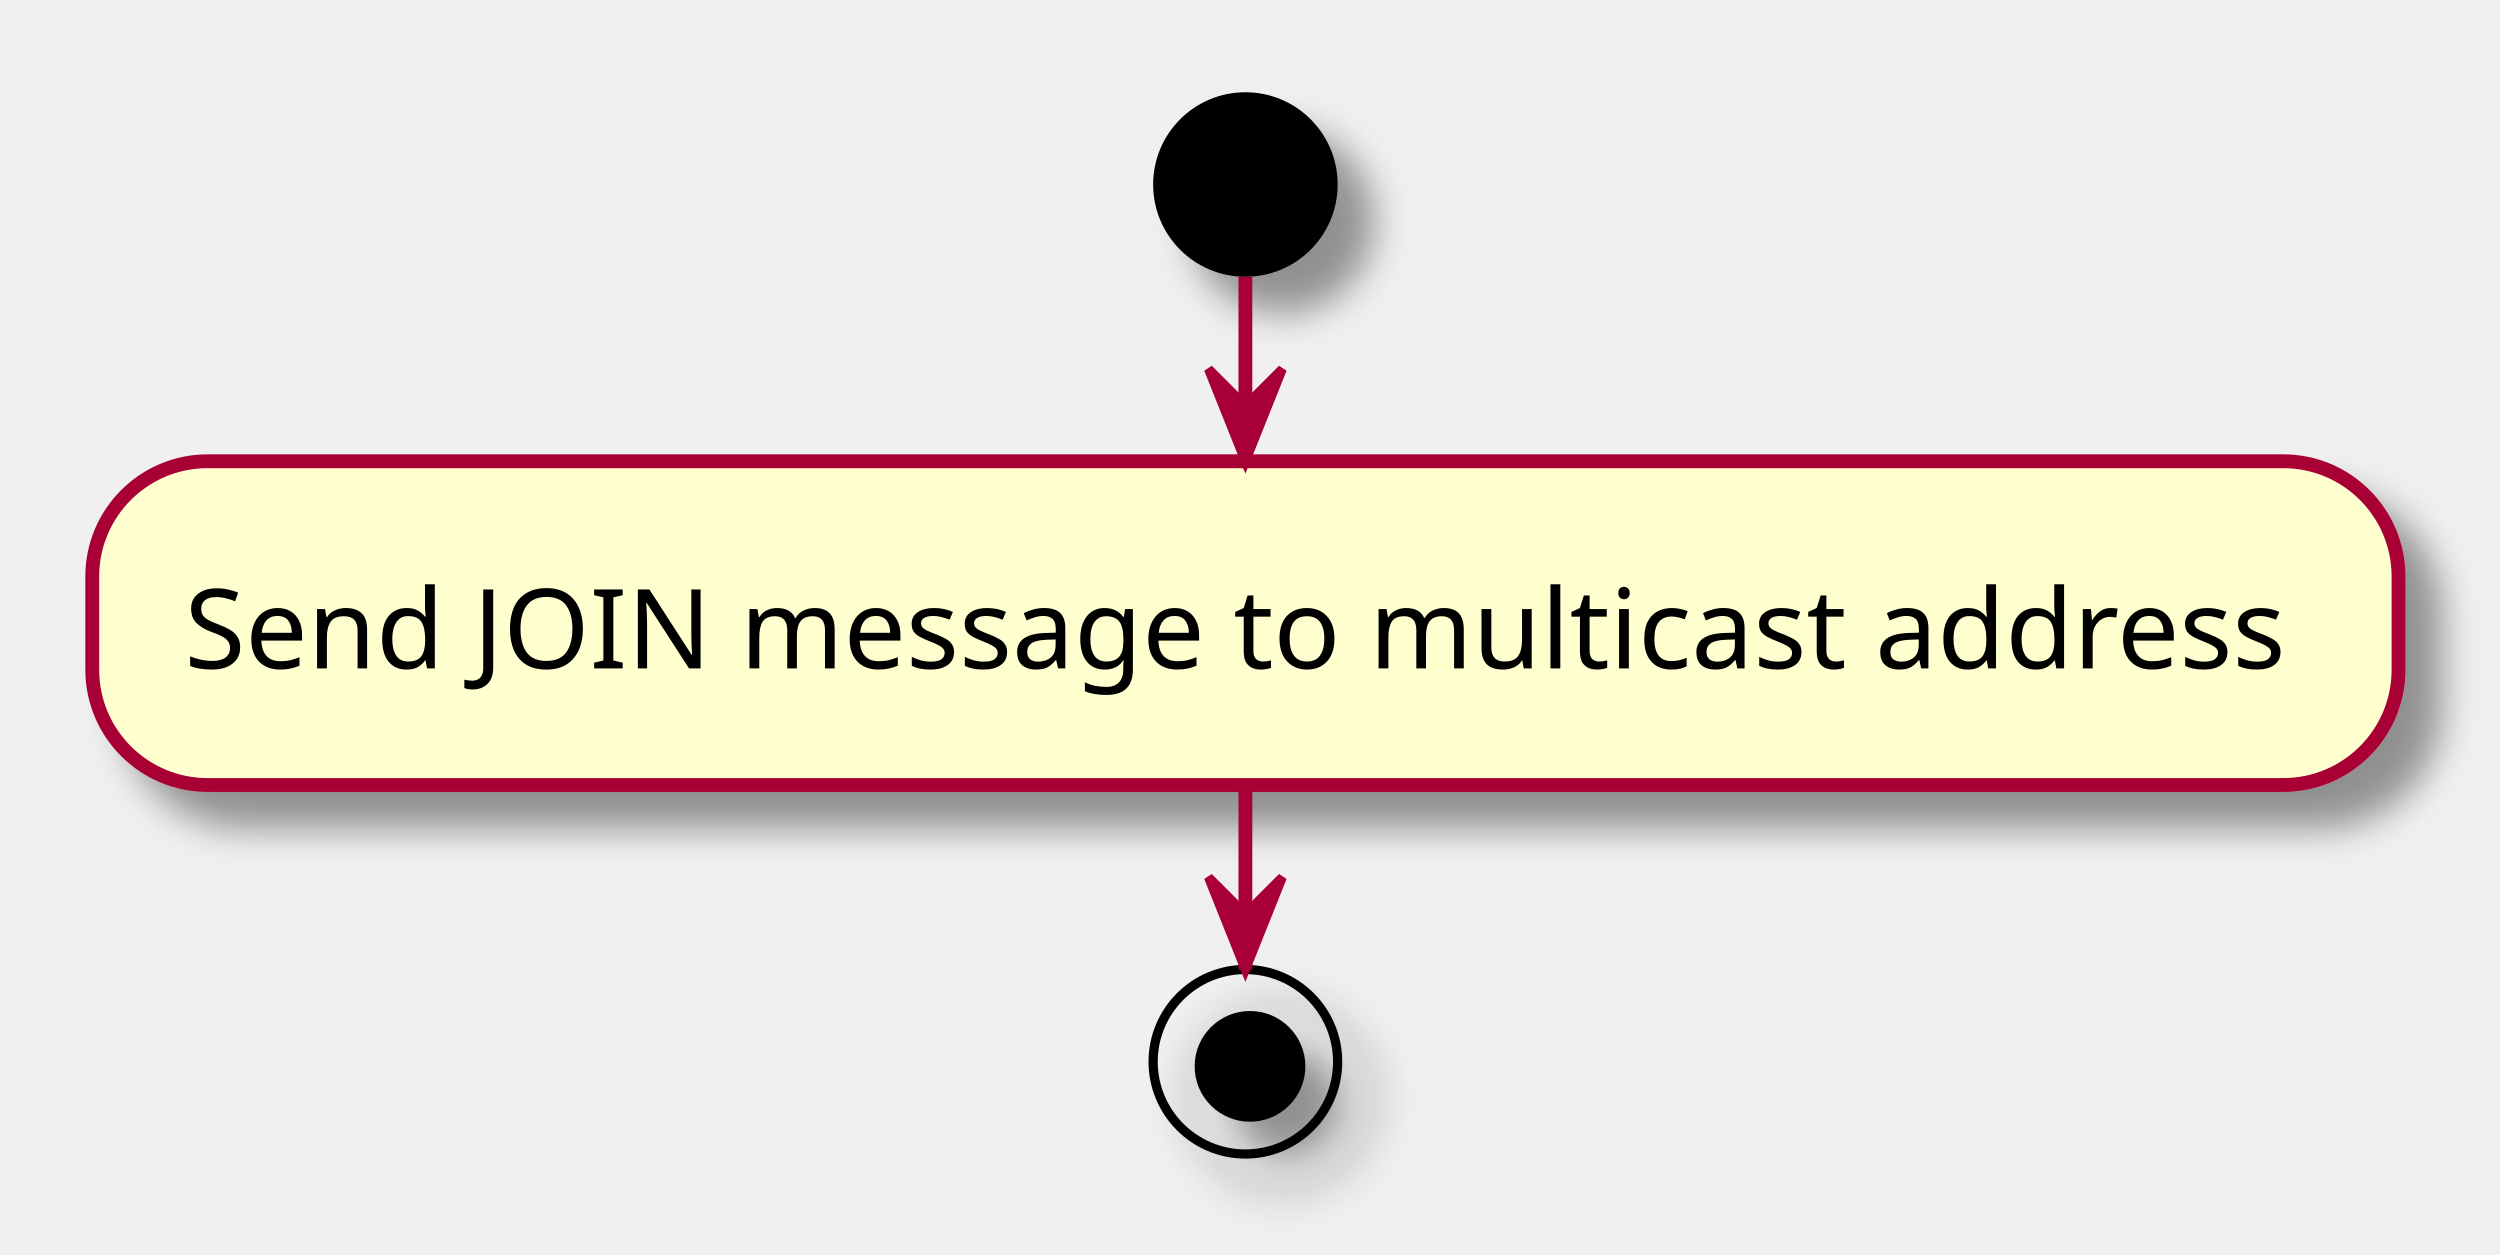
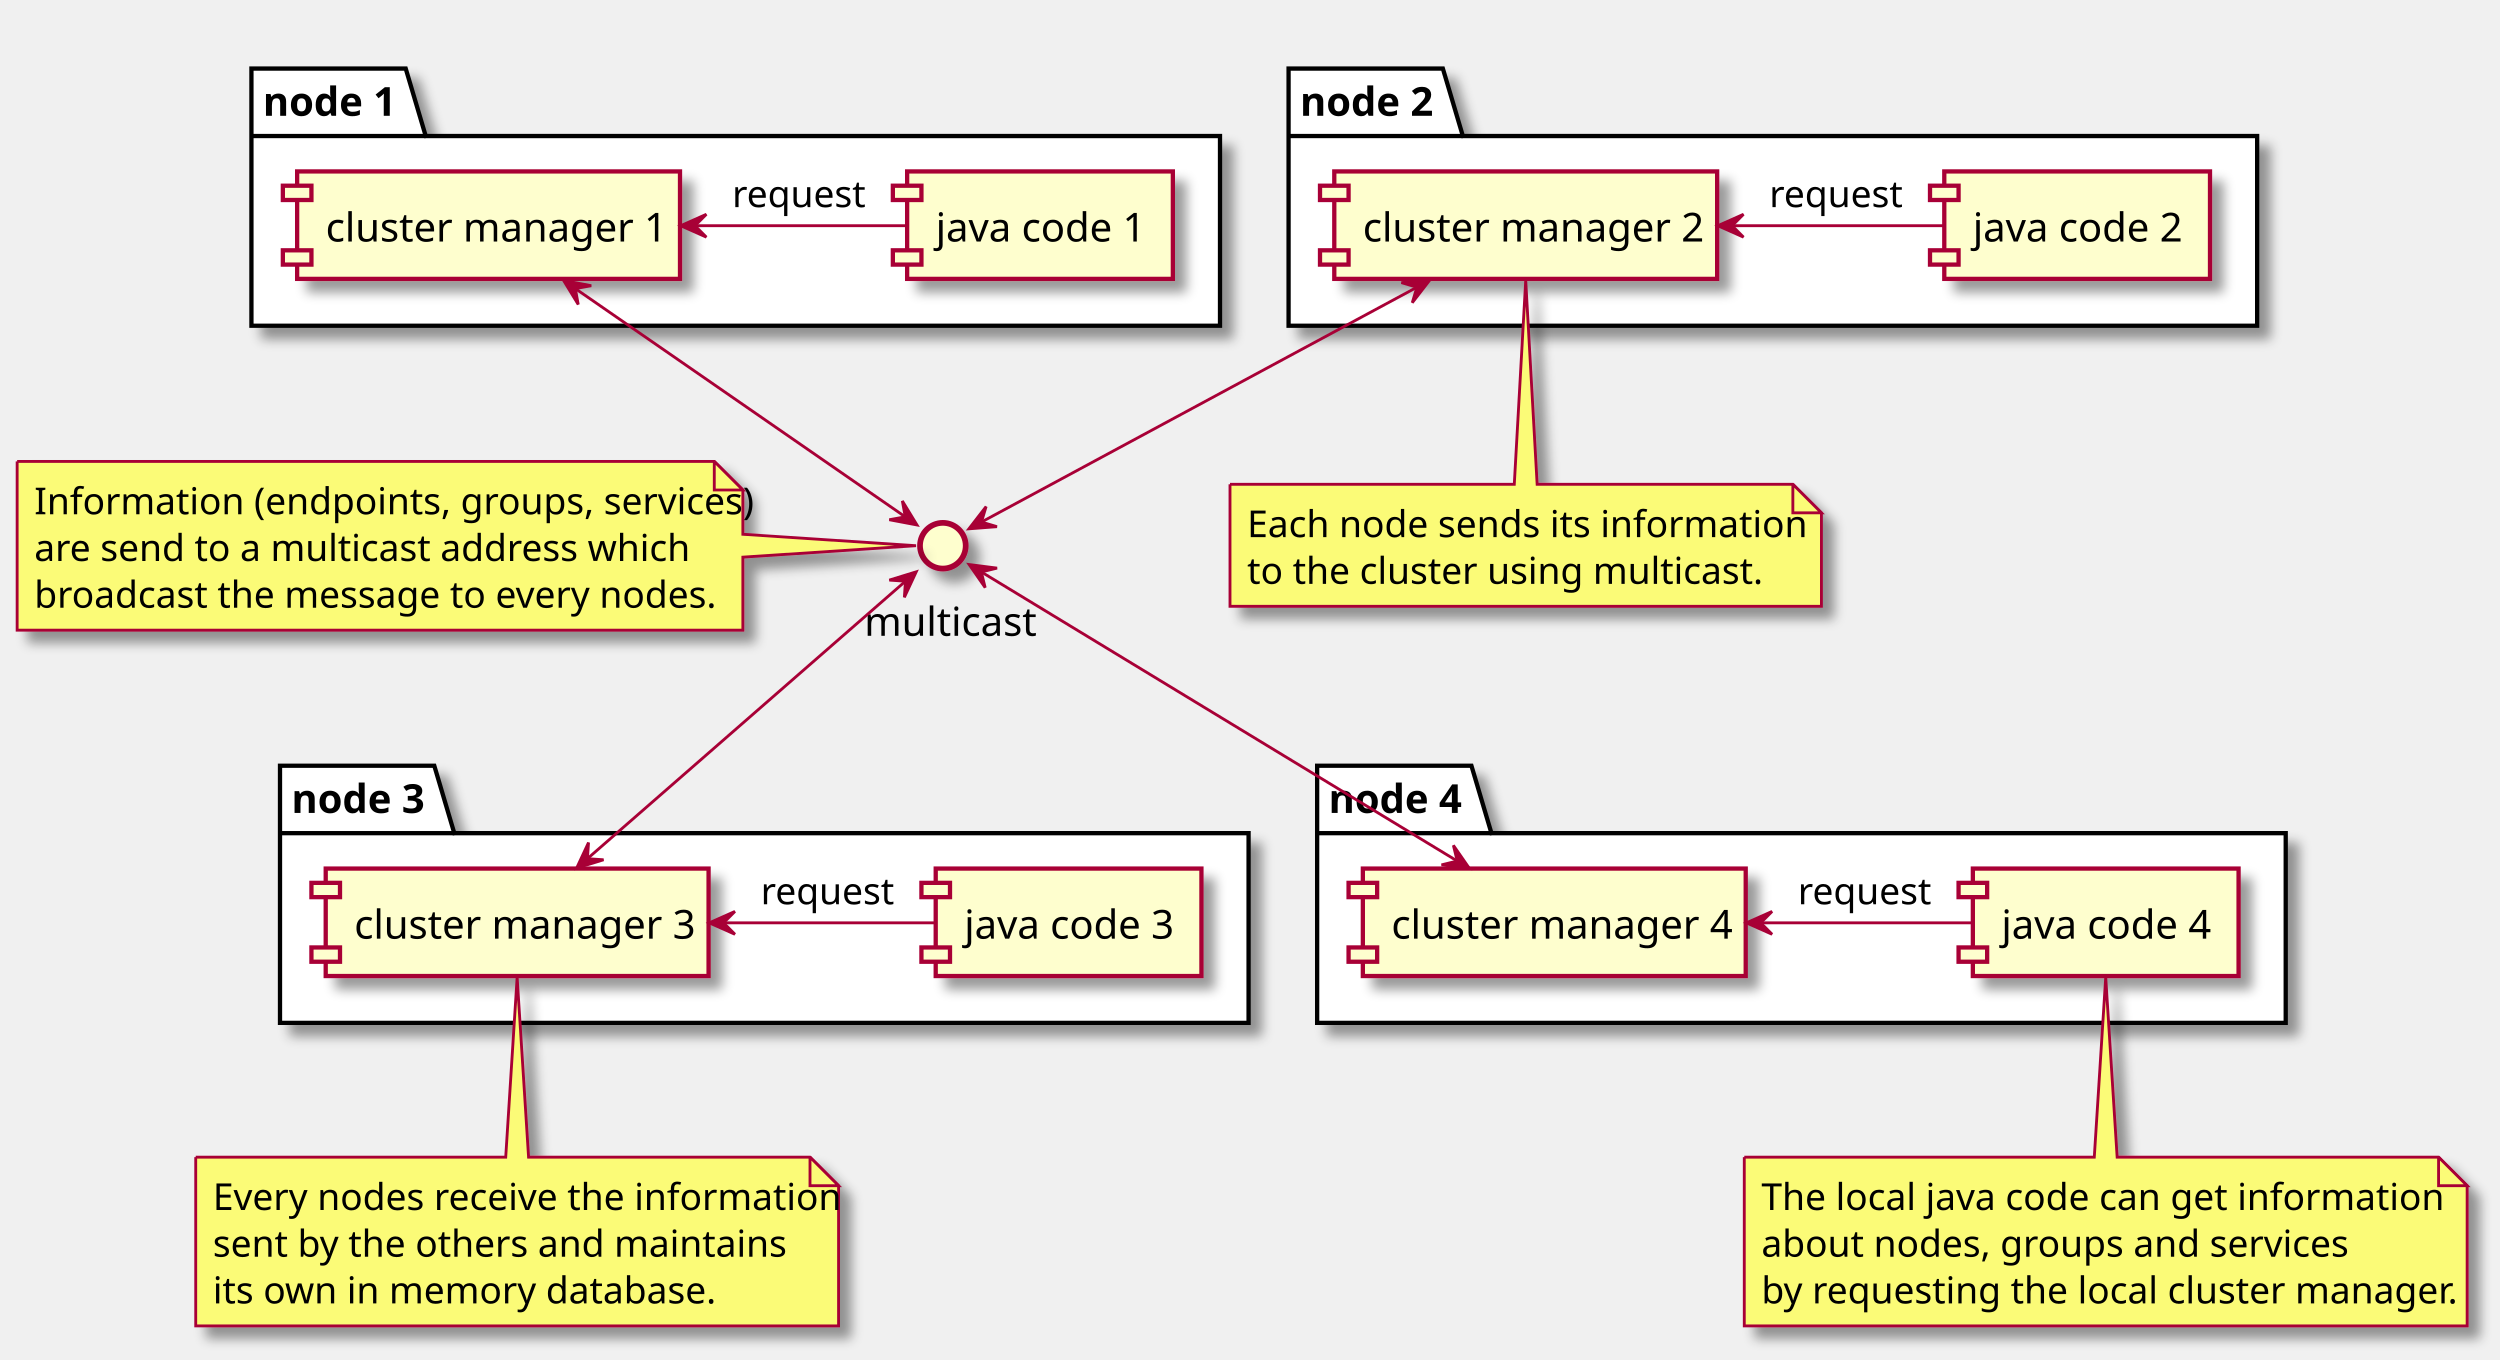
- <svg xmlns="http://www.w3.org/2000/svg" contentScriptType="application/ecmascript" contentStyleType="text/css" height="136px" preserveAspectRatio="none" style="width:271px;height:136px;" version="1.1" viewBox="0 0 271 136" width="271px" zoomAndPan="magnify">
+ <svg xmlns="http://www.w3.org/2000/svg" contentScriptType="application/ecmascript" contentStyleType="text/css" height="476px" preserveAspectRatio="none" style="width:875px;height:476px;" version="1.1" viewBox="0 0 875 476" width="875px" zoomAndPan="magnify">
  <defs>
-     <filter height="300%" id="fa4yvr8zyniam" width="300%" x="-1" y="-1">
+     <filter height="300%" id="fm35qn06wneh0" width="300%" x="-1" y="-1">
      <feGaussianBlur result="blurOut" stdDeviation="2.0" />
      <feColorMatrix in="blurOut" result="blurOut2" type="matrix" values="0 0 0 0 0 0 0 0 0 0 0 0 0 0 0 0 0 0 .4 0" />
      <feOffset dx="4.0" dy="4.0" in="blurOut2" result="blurOut3" />
      <feBlend in="SourceGraphic" in2="blurOut3" mode="normal" />
    </filter>
  </defs>
  <g>
-     <ellipse cx="135" cy="20" fill="#000000" filter="url(#fa4yvr8zyniam)" rx="10" ry="10" style="stroke: none; stroke-width: 1.0;" />
-     <rect fill="#FEFECE" filter="url(#fa4yvr8zyniam)" height="35.094" rx="12.5" ry="12.5" style="stroke: #A80036; stroke-width: 1.5;" width="250" x="10" y="50" />
-     <text fill="#000000" font-family="sans-serif" font-size="12" lengthAdjust="spacingAndGlyphs" textLength="230" x="20" y="72.457">Send JOIN message to multicast address</text>
-     <ellipse cx="135" cy="115.094" fill="none" filter="url(#fa4yvr8zyniam)" rx="10" ry="10" style="stroke: #000000; stroke-width: 1.0;" />
-     <ellipse cx="135.5" cy="115.594" fill="#000000" filter="url(#fa4yvr8zyniam)" rx="6" ry="6" style="stroke: none; stroke-width: 1.0;" />
-     <line style="stroke: #A80036; stroke-width: 1.5;" x1="135" x2="135" y1="30" y2="50" />
-     <polygon fill="#A80036" points="131,40,135,50,139,40,135,44" style="stroke: #A80036; stroke-width: 1.0;" />
-     <line style="stroke: #A80036; stroke-width: 1.5;" x1="135" x2="135" y1="85.094" y2="105.094" />
-     <polygon fill="#A80036" points="131,95.094,135,105.094,139,95.094,135,99.094" style="stroke: #A80036; stroke-width: 1.0;" />
+     <polygon fill="#FFFFFF" filter="url(#fm35qn06wneh0)" points="88,24,142,24,149,47.609,427,47.609,427,114,88,114,88,24" style="stroke: #000000; stroke-width: 1.5;" />
+     <line style="stroke: #000000; stroke-width: 1.5;" x1="88" x2="149" y1="47.609" y2="47.609" />
+     <text fill="#000000" font-family="sans-serif" font-size="14" font-weight="bold" lengthAdjust="spacingAndGlyphs" textLength="48" x="92" y="40.533">node 1</text>
+     <polygon fill="#FFFFFF" filter="url(#fm35qn06wneh0)" points="451,24,505,24,512,47.609,790,47.609,790,114,451,114,451,24" style="stroke: #000000; stroke-width: 1.5;" />
+     <line style="stroke: #000000; stroke-width: 1.5;" x1="451" x2="512" y1="47.609" y2="47.609" />
+     <text fill="#000000" font-family="sans-serif" font-size="14" font-weight="bold" lengthAdjust="spacingAndGlyphs" textLength="48" x="455" y="40.533">node 2</text>
+     <polygon fill="#FFFFFF" filter="url(#fm35qn06wneh0)" points="98,268,152,268,159,291.609,437,291.609,437,358,98,358,98,268" style="stroke: #000000; stroke-width: 1.5;" />
+     <line style="stroke: #000000; stroke-width: 1.5;" x1="98" x2="159" y1="291.609" y2="291.609" />
+     <text fill="#000000" font-family="sans-serif" font-size="14" font-weight="bold" lengthAdjust="spacingAndGlyphs" textLength="48" x="102" y="284.533">node 3</text>
+     <polygon fill="#FFFFFF" filter="url(#fm35qn06wneh0)" points="461,268,515,268,522,291.609,800,291.609,800,358,461,358,461,268" style="stroke: #000000; stroke-width: 1.5;" />
+     <line style="stroke: #000000; stroke-width: 1.5;" x1="461" x2="522" y1="291.609" y2="291.609" />
+     <text fill="#000000" font-family="sans-serif" font-size="14" font-weight="bold" lengthAdjust="spacingAndGlyphs" textLength="48" x="465" y="284.533">node 4</text>
+     <rect fill="#FEFECE" filter="url(#fm35qn06wneh0)" height="37.609" style="stroke: #A80036; stroke-width: 1.5;" width="93" x="317.5" y="60" />
+     <rect fill="#FEFECE" height="5" style="stroke: #A80036; stroke-width: 1.5;" width="10" x="312.5" y="65" />
+     <rect fill="#FEFECE" height="5" style="stroke: #A80036; stroke-width: 1.5;" width="10" x="312.5" y="87.609" />
+     <text fill="#000000" font-family="sans-serif" font-size="14" lengthAdjust="spacingAndGlyphs" textLength="73" x="327.5" y="84.533">java code 1</text>
+     <rect fill="#FEFECE" filter="url(#fm35qn06wneh0)" height="37.609" style="stroke: #A80036; stroke-width: 1.5;" width="134" x="104" y="60" />
+     <rect fill="#FEFECE" height="5" style="stroke: #A80036; stroke-width: 1.5;" width="10" x="99" y="65" />
+     <rect fill="#FEFECE" height="5" style="stroke: #A80036; stroke-width: 1.5;" width="10" x="99" y="87.609" />
+     <text fill="#000000" font-family="sans-serif" font-size="14" lengthAdjust="spacingAndGlyphs" textLength="114" x="114" y="84.533">cluster manager 1</text>
+     <rect fill="#FEFECE" filter="url(#fm35qn06wneh0)" height="37.609" style="stroke: #A80036; stroke-width: 1.5;" width="93" x="680.5" y="60" />
+     <rect fill="#FEFECE" height="5" style="stroke: #A80036; stroke-width: 1.5;" width="10" x="675.5" y="65" />
+     <rect fill="#FEFECE" height="5" style="stroke: #A80036; stroke-width: 1.5;" width="10" x="675.5" y="87.609" />
+     <text fill="#000000" font-family="sans-serif" font-size="14" lengthAdjust="spacingAndGlyphs" textLength="73" x="690.5" y="84.533">java code 2</text>
+     <rect fill="#FEFECE" filter="url(#fm35qn06wneh0)" height="37.609" style="stroke: #A80036; stroke-width: 1.5;" width="134" x="467" y="60" />
+     <rect fill="#FEFECE" height="5" style="stroke: #A80036; stroke-width: 1.5;" width="10" x="462" y="65" />
+     <rect fill="#FEFECE" height="5" style="stroke: #A80036; stroke-width: 1.5;" width="10" x="462" y="87.609" />
+     <text fill="#000000" font-family="sans-serif" font-size="14" lengthAdjust="spacingAndGlyphs" textLength="114" x="477" y="84.533">cluster manager 2</text>
+     <rect fill="#FEFECE" filter="url(#fm35qn06wneh0)" height="37.609" style="stroke: #A80036; stroke-width: 1.5;" width="93" x="327.5" y="304" />
+     <rect fill="#FEFECE" height="5" style="stroke: #A80036; stroke-width: 1.5;" width="10" x="322.5" y="309" />
+     <rect fill="#FEFECE" height="5" style="stroke: #A80036; stroke-width: 1.5;" width="10" x="322.5" y="331.609" />
+     <text fill="#000000" font-family="sans-serif" font-size="14" lengthAdjust="spacingAndGlyphs" textLength="73" x="337.5" y="328.533">java code 3</text>
+     <rect fill="#FEFECE" filter="url(#fm35qn06wneh0)" height="37.609" style="stroke: #A80036; stroke-width: 1.5;" width="134" x="114" y="304" />
+     <rect fill="#FEFECE" height="5" style="stroke: #A80036; stroke-width: 1.5;" width="10" x="109" y="309" />
+     <rect fill="#FEFECE" height="5" style="stroke: #A80036; stroke-width: 1.5;" width="10" x="109" y="331.609" />
+     <text fill="#000000" font-family="sans-serif" font-size="14" lengthAdjust="spacingAndGlyphs" textLength="114" x="124" y="328.533">cluster manager 3</text>
+     <rect fill="#FEFECE" filter="url(#fm35qn06wneh0)" height="37.609" style="stroke: #A80036; stroke-width: 1.5;" width="93" x="690.5" y="304" />
+     <rect fill="#FEFECE" height="5" style="stroke: #A80036; stroke-width: 1.5;" width="10" x="685.5" y="309" />
+     <rect fill="#FEFECE" height="5" style="stroke: #A80036; stroke-width: 1.5;" width="10" x="685.5" y="331.609" />
+     <text fill="#000000" font-family="sans-serif" font-size="14" lengthAdjust="spacingAndGlyphs" textLength="73" x="700.5" y="328.533">java code 4</text>
+     <rect fill="#FEFECE" filter="url(#fm35qn06wneh0)" height="37.609" style="stroke: #A80036; stroke-width: 1.5;" width="134" x="477" y="304" />
+     <rect fill="#FEFECE" height="5" style="stroke: #A80036; stroke-width: 1.5;" width="10" x="472" y="309" />
+     <rect fill="#FEFECE" height="5" style="stroke: #A80036; stroke-width: 1.5;" width="10" x="472" y="331.609" />
+     <text fill="#000000" font-family="sans-serif" font-size="14" lengthAdjust="spacingAndGlyphs" textLength="114" x="487" y="328.533">cluster manager 4</text>
+     <ellipse cx="330" cy="191" fill="#FEFECE" filter="url(#fm35qn06wneh0)" rx="8" ry="8" style="stroke: #A80036; stroke-width: 2.0;" />
+     <text fill="#000000" font-family="sans-serif" font-size="14" lengthAdjust="spacingAndGlyphs" textLength="55" x="302.5" y="222.533">multicast</text>
+     <path d="M430.5,169.5 L430.5,212.203 A0,0 0 0 0 430.5,212.203 L637.5,212.203 A0,0 0 0 0 637.5,212.203 L637.5,179.5 L627.5,169.5 L538,169.5 L534,98.164 L530,169.5 L430.5,169.5 A0,0 0 0 0 430.5,169.5 " fill="#FBFB77" filter="url(#fm35qn06wneh0)" style="stroke: #A80036; stroke-width: 1.0;" />
+     <path d="M627.5,169.5 L627.5,179.5 L637.5,179.5 L627.5,169.5 " fill="#FBFB77" style="stroke: #A80036; stroke-width: 1.0;" />
+     <text fill="#000000" font-family="sans-serif" font-size="13" lengthAdjust="spacingAndGlyphs" textLength="186" x="436.5" y="187.995">Each node sends its information</text>
+     <text fill="#000000" font-family="sans-serif" font-size="13" lengthAdjust="spacingAndGlyphs" textLength="172" x="436.5" y="204.347">to the cluster using multicast.</text>
+     <path d="M68.5,405 L68.5,464.055 A0,0 0 0 0 68.5,464.055 L293.5,464.055 A0,0 0 0 0 293.5,464.055 L293.5,415 L283.5,405 L185,405 L181,342.082 L177,405 L68.5,405 A0,0 0 0 0 68.5,405 " fill="#FBFB77" filter="url(#fm35qn06wneh0)" style="stroke: #A80036; stroke-width: 1.0;" />
+     <path d="M283.5,405 L283.5,415 L293.5,415 L283.5,405 " fill="#FBFB77" style="stroke: #A80036; stroke-width: 1.0;" />
+     <text fill="#000000" font-family="sans-serif" font-size="13" lengthAdjust="spacingAndGlyphs" textLength="204" x="74.5" y="423.495">Every nodes receive the information</text>
+     <text fill="#000000" font-family="sans-serif" font-size="13" lengthAdjust="spacingAndGlyphs" textLength="190" x="74.5" y="439.847">sent by the others and maintains</text>
+     <text fill="#000000" font-family="sans-serif" font-size="13" lengthAdjust="spacingAndGlyphs" textLength="167" x="74.5" y="456.198">its own in memory database.</text>
+     <path d="M6,161.5 L6,220.555 A0,0 0 0 0 6,220.555 L260,220.555 A0,0 0 0 0 260,220.555 L260,195 L320.605,191 L260,187 L260,171.5 L250,161.5 L6,161.5 A0,0 0 0 0 6,161.5 " fill="#FBFB77" filter="url(#fm35qn06wneh0)" style="stroke: #A80036; stroke-width: 1.0;" />
+     <path d="M250,161.5 L250,171.5 L260,171.5 L250,161.5 " fill="#FBFB77" style="stroke: #A80036; stroke-width: 1.0;" />
+     <text fill="#000000" font-family="sans-serif" font-size="13" lengthAdjust="spacingAndGlyphs" textLength="233" x="12" y="179.995">Information (endpoints, groups, services)</text>
+     <text fill="#000000" font-family="sans-serif" font-size="13" lengthAdjust="spacingAndGlyphs" textLength="220" x="12" y="196.347">are send to a multicast address which</text>
+     <text fill="#000000" font-family="sans-serif" font-size="13" lengthAdjust="spacingAndGlyphs" textLength="228" x="12" y="212.698">broadcast the message to every nodes.</text>
+     <path d="M610.5,405 L610.5,464.055 A0,0 0 0 0 610.5,464.055 L863.5,464.055 A0,0 0 0 0 863.5,464.055 L863.5,415 L853.5,405 L741,405 L737,342.082 L733,405 L610.5,405 A0,0 0 0 0 610.5,405 " fill="#FBFB77" filter="url(#fm35qn06wneh0)" style="stroke: #A80036; stroke-width: 1.0;" />
+     <path d="M853.5,405 L853.5,415 L863.5,415 L853.5,405 " fill="#FBFB77" style="stroke: #A80036; stroke-width: 1.0;" />
+     <text fill="#000000" font-family="sans-serif" font-size="13" lengthAdjust="spacingAndGlyphs" textLength="224" x="616.5" y="423.495">The local java code can get information</text>
+     <text fill="#000000" font-family="sans-serif" font-size="13" lengthAdjust="spacingAndGlyphs" textLength="194" x="616.5" y="439.847">about nodes, groups and services</text>
+     <text fill="#000000" font-family="sans-serif" font-size="13" lengthAdjust="spacingAndGlyphs" textLength="232" x="616.5" y="456.198">by requesting the local cluster manager.</text>
+     <path d="M243.472,79 C268.203,79 295.183,79 317.334,79 " fill="none" id="cluster manager 1-java code 1" style="stroke: #A80036; stroke-width: 1.0;" />
+     <polygon fill="#A80036" points="238.231,79,247.231,83,243.231,79,247.231,75,238.231,79" style="stroke: #A80036; stroke-width: 1.0;" />
+     <text fill="#000000" font-family="sans-serif" font-size="13" lengthAdjust="spacingAndGlyphs" textLength="43" x="256.25" y="72.495">request</text>
+     <path d="M606.472,79 C631.203,79 658.183,79 680.334,79 " fill="none" id="cluster manager 2-java code 2" style="stroke: #A80036; stroke-width: 1.0;" />
+     <polygon fill="#A80036" points="601.231,79,610.231,83,606.231,79,610.231,75,601.231,79" style="stroke: #A80036; stroke-width: 1.0;" />
+     <text fill="#000000" font-family="sans-serif" font-size="13" lengthAdjust="spacingAndGlyphs" textLength="43" x="619.25" y="72.495">request</text>
+     <path d="M253.472,323 C278.203,323 305.183,323 327.334,323 " fill="none" id="cluster manager 3-java code 3" style="stroke: #A80036; stroke-width: 1.0;" />
+     <polygon fill="#A80036" points="248.231,323,257.231,327,253.231,323,257.231,319,248.231,323" style="stroke: #A80036; stroke-width: 1.0;" />
+     <text fill="#000000" font-family="sans-serif" font-size="13" lengthAdjust="spacingAndGlyphs" textLength="43" x="266.25" y="316.495">request</text>
+     <path d="M616.472,323 C641.203,323 668.183,323 690.334,323 " fill="none" id="cluster manager 4-java code 4" style="stroke: #A80036; stroke-width: 1.0;" />
+     <polygon fill="#A80036" points="611.231,323,620.231,327,616.231,323,620.231,319,611.231,323" style="stroke: #A80036; stroke-width: 1.0;" />
+     <text fill="#000000" font-family="sans-serif" font-size="13" lengthAdjust="spacingAndGlyphs" textLength="43" x="629.25" y="316.495">request</text>
+     <path d="M343.837,200.406 C377.016,220.561 461.892,272.121 509.784,301.215 " fill="none" id="multicast-cluster manager 4" style="stroke: #A80036; stroke-width: 1.0;" />
+     <polygon fill="#A80036" points="514.3,303.958,508.685,295.867,510.027,301.362,504.531,302.704,514.3,303.958" style="stroke: #A80036; stroke-width: 1.0;" />
+     <polygon fill="#A80036" points="339.195,197.586,344.811,205.677,343.469,200.181,348.964,198.839,339.195,197.586" style="stroke: #A80036; stroke-width: 1.0;" />
+     <path d="M316.796,203.52 C291.854,225.281 237.463,272.737 205.603,300.534 " fill="none" id="multicast-cluster manager 3" style="stroke: #A80036; stroke-width: 1.0;" />
+     <polygon fill="#A80036" points="201.833,303.824,211.244,300.921,205.6,300.537,205.984,294.893,201.833,303.824" style="stroke: #A80036; stroke-width: 1.0;" />
+     <polygon fill="#A80036" points="320.679,200.132,311.268,203.035,316.912,203.419,316.528,209.063,320.679,200.132" style="stroke: #A80036; stroke-width: 1.0;" />
+     <path d="M495.709,100.647 C449.525,125.55 374.282,166.123 343.636,182.647 " fill="none" id="cluster manager 2-multicast" style="stroke: #A80036; stroke-width: 1.0;" />
+     <polygon fill="#A80036" points="339.112,185.087,348.932,184.337,343.513,182.714,345.136,177.295,339.112,185.087" style="stroke: #A80036; stroke-width: 1.0;" />
+     <polygon fill="#A80036" points="500.314,98.164,490.494,98.914,495.913,100.537,494.29,105.956,500.314,98.164" style="stroke: #A80036; stroke-width: 1.0;" />
+     <path d="M201.636,101.195 C236.358,125.216 291.396,163.293 316.598,180.728 " fill="none" id="cluster manager 1-multicast" style="stroke: #A80036; stroke-width: 1.0;" />
+     <polygon fill="#A80036" points="320.945,183.736,315.819,175.326,316.833,180.891,311.268,181.905,320.945,183.736" style="stroke: #A80036; stroke-width: 1.0;" />
+     <polygon fill="#A80036" points="197.256,98.164,202.382,106.574,201.368,101.009,206.933,99.995,197.256,98.164" style="stroke: #A80036; stroke-width: 1.0;" />
  </g>
</svg>
